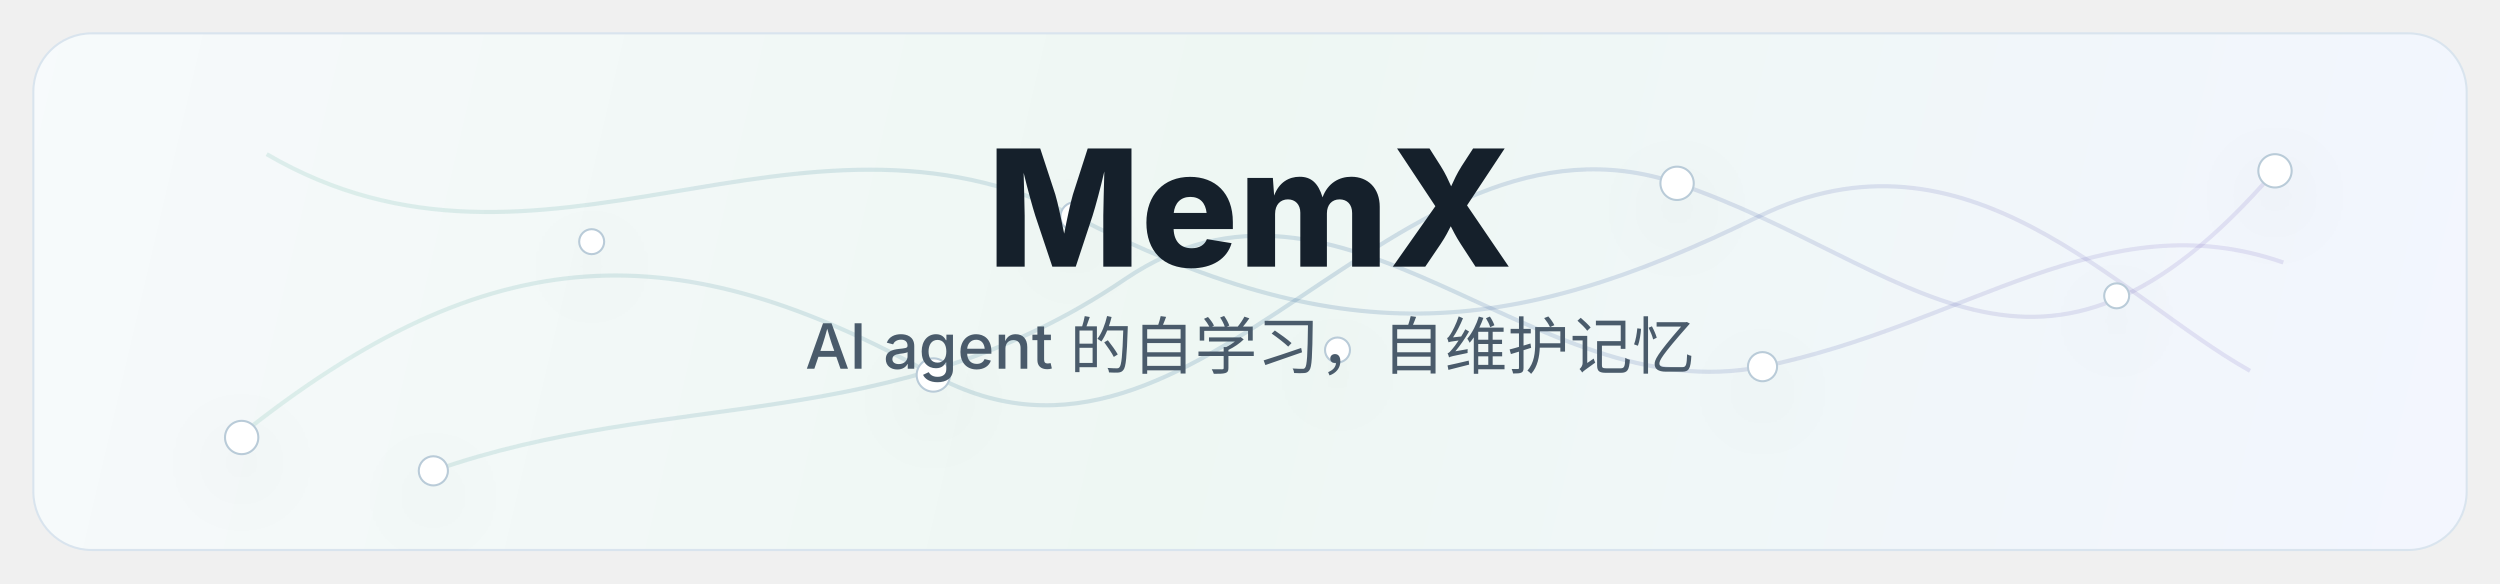
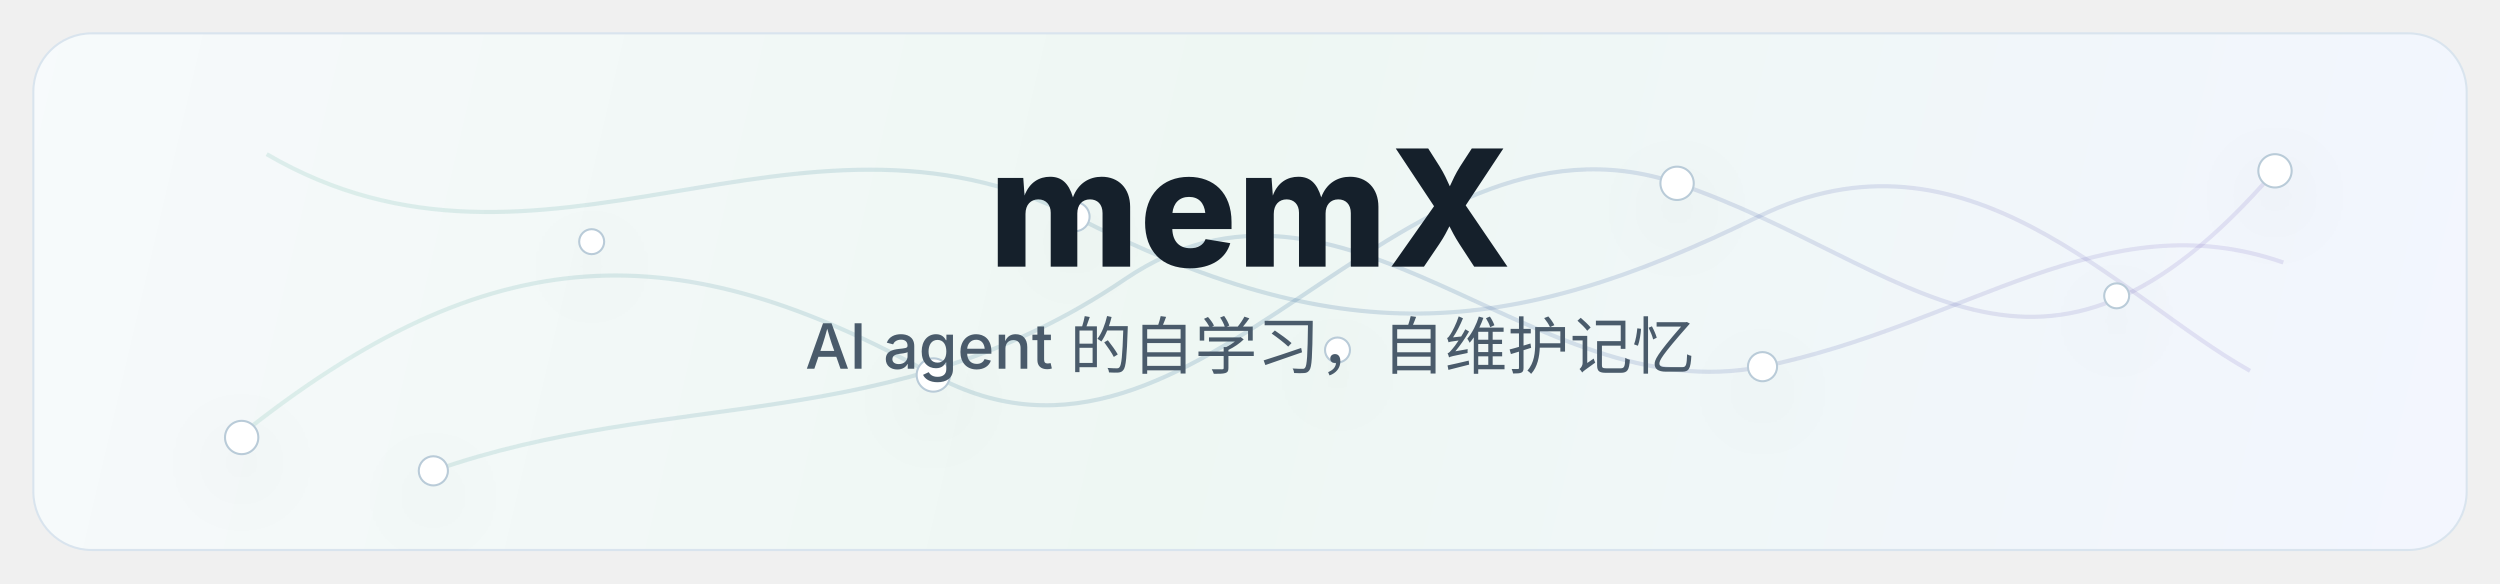
<svg xmlns="http://www.w3.org/2000/svg" width="1200" height="280" viewBox="0 0 1200 280" fill="none" role="img" aria-labelledby="title desc">
  <defs>
    <linearGradient id="bg" x1="0" x2="1200" y1="0" y2="280" gradientUnits="userSpaceOnUse">
      <stop stop-color="#F7FAFC" />
      <stop offset="0.48" stop-color="#EEF7F3" />
      <stop offset="1" stop-color="#F3F6FF" />
    </linearGradient>
    <linearGradient id="line" x1="166" x2="1036" y1="44" y2="224" gradientUnits="userSpaceOnUse">
      <stop stop-color="#6BB7A8" stop-opacity="0.18" />
      <stop offset="0.55" stop-color="#4D7CA8" stop-opacity="0.22" />
      <stop offset="1" stop-color="#8C7BC8" stop-opacity="0.18" />
    </linearGradient>
    <filter id="shadow" x="-20%" y="-20%" width="140%" height="140%" color-interpolation-filters="sRGB">
      <feDropShadow dx="0" dy="12" stdDeviation="18" flood-color="#1F2937" flood-opacity="0.10" />
    </filter>
  </defs>
  <rect x="16" y="16" width="1168" height="248" rx="28" fill="url(#bg)" stroke="#D9E4EE" />
  <g stroke="url(#line)" stroke-width="2">
    <path d="M114 210 C236 112 326 112 448 180 C576 250 669 42 805 88 C917 126 978 214 1092 82" />
    <path d="M128 74 C260 151 382 36 516 104 C642 168 722 164 844 104 C944 55 1016 142 1080 178" />
    <path d="M208 226 C322 186 428 210 540 134 C645 63 735 198 846 176 C944 156 1010 96 1096 126" />
  </g>
  <g fill="#FFFFFF" stroke="#B9CBD8" filter="url(#shadow)">
    <circle cx="116" cy="210" r="8" />
    <circle cx="208" cy="226" r="7" />
    <circle cx="284" cy="116" r="6" />
    <circle cx="448" cy="180" r="8" />
    <circle cx="516" cy="104" r="7" />
    <circle cx="642" cy="168" r="6" />
    <circle cx="805" cy="88" r="8" />
    <circle cx="846" cy="176" r="7" />
    <circle cx="1016" cy="142" r="6" />
    <circle cx="1092" cy="82" r="8" />
  </g>
  <g font-family="Inter, ui-sans-serif, system-ui, -apple-system, BlinkMacSystemFont, 'Segoe UI', sans-serif">
-     <text x="600" y="128" text-anchor="middle" fill="#15202B" font-size="78" font-weight="760" letter-spacing="0">MemX</text>
+     <text x="600" y="128" text-anchor="middle" fill="#15202B" font-size="78" font-weight="760" letter-spacing="0">memX</text>
    <text x="600" y="177" text-anchor="middle" fill="#4A5B6B" font-size="30" font-weight="520" letter-spacing="0">AI agent 的自学习，自维护记忆</text>
  </g>
</svg>
